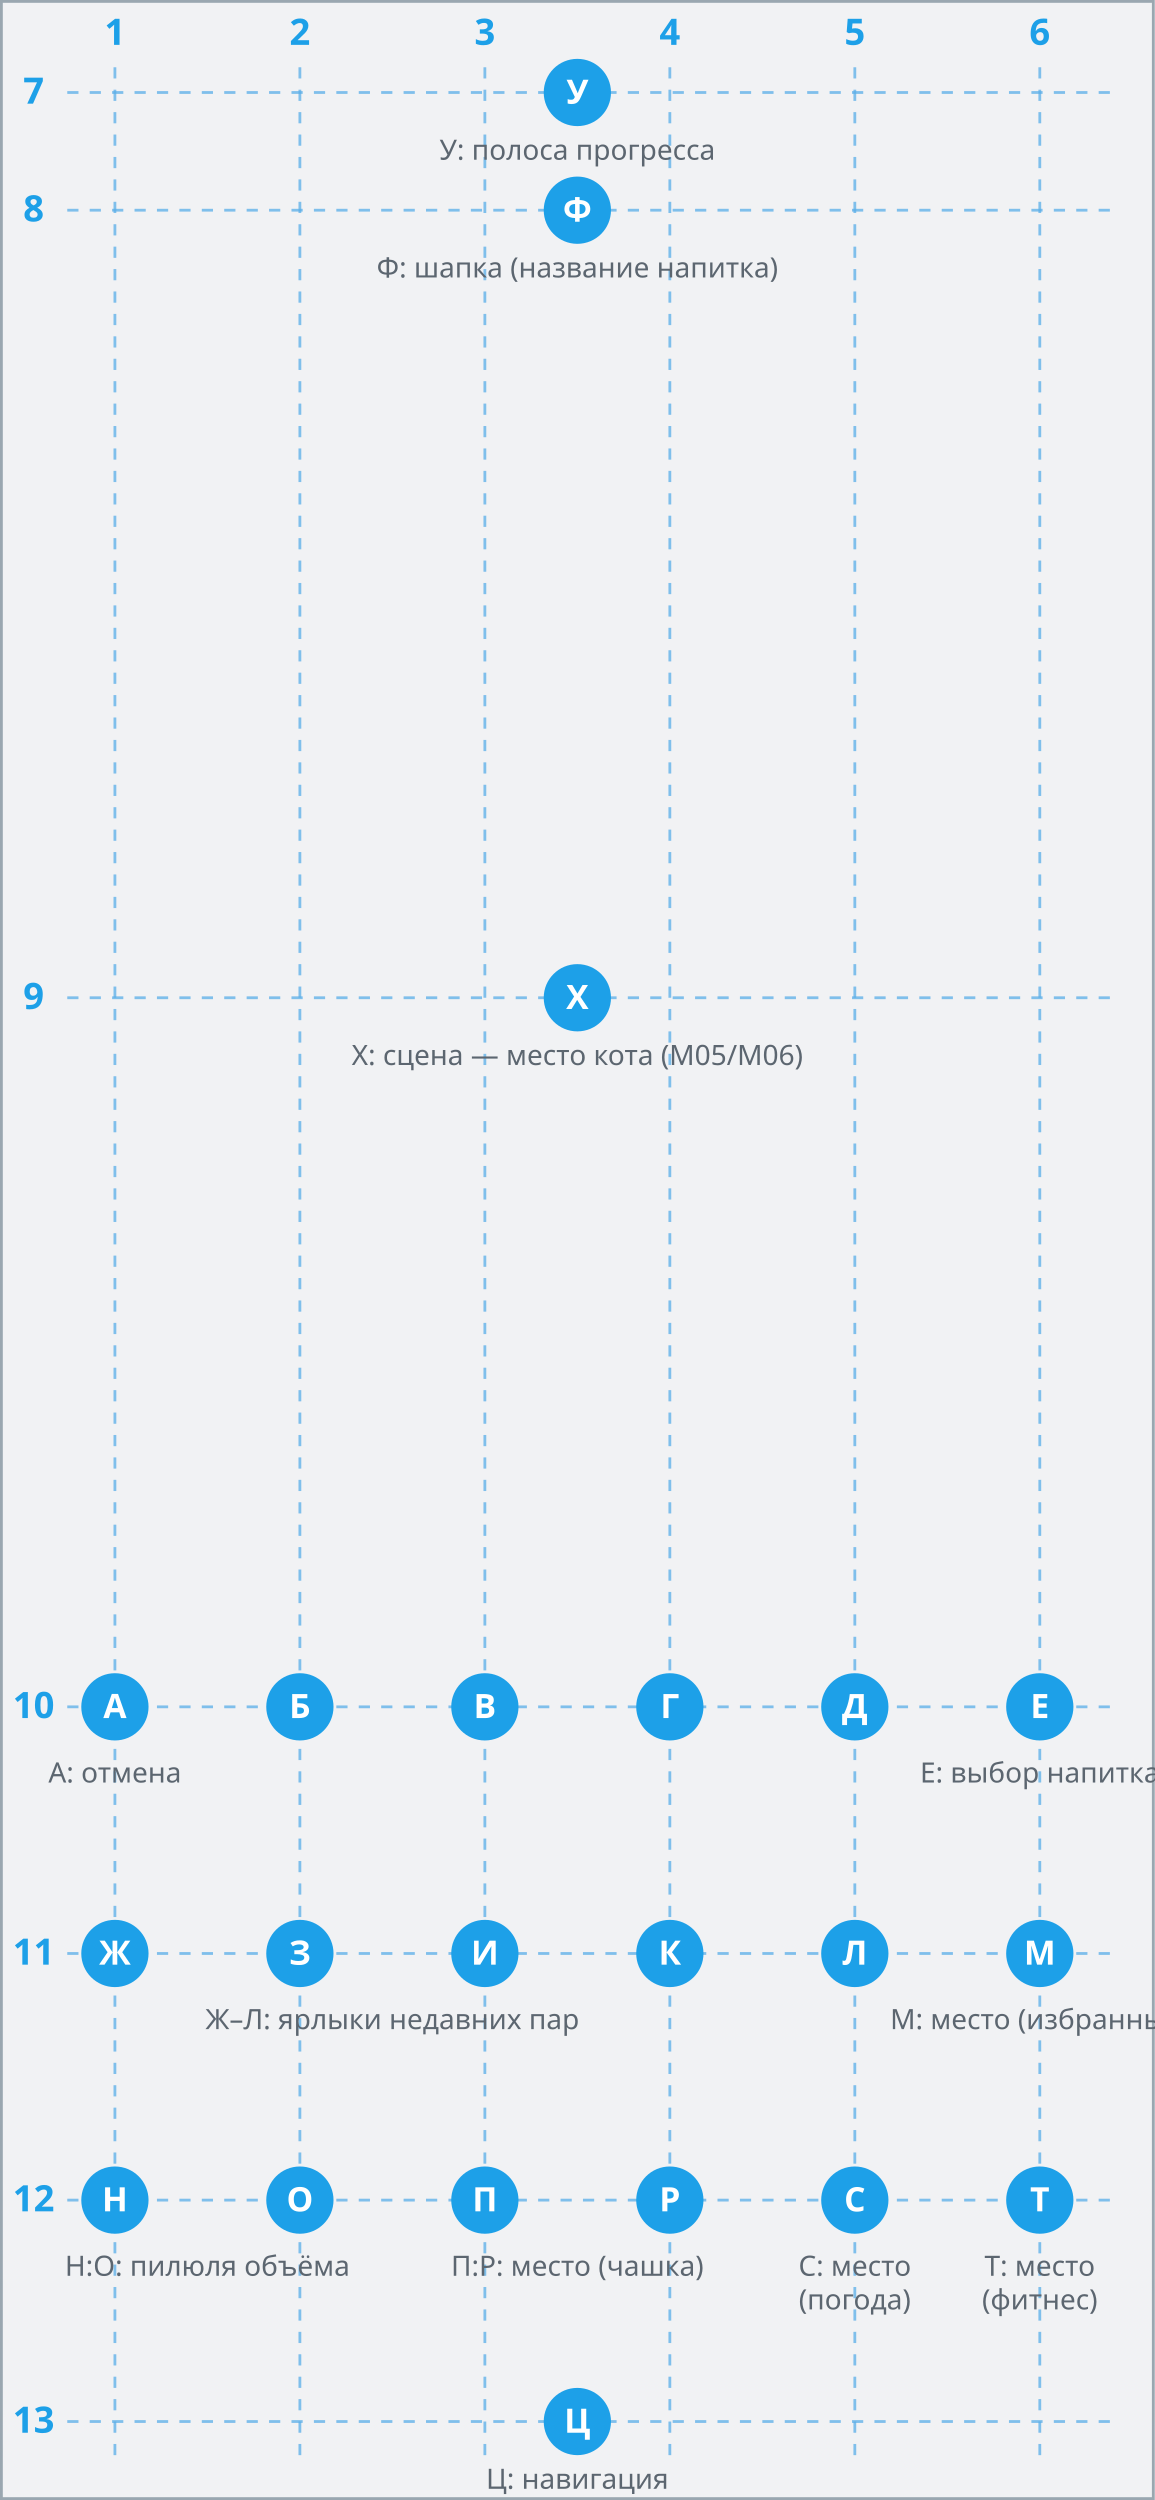
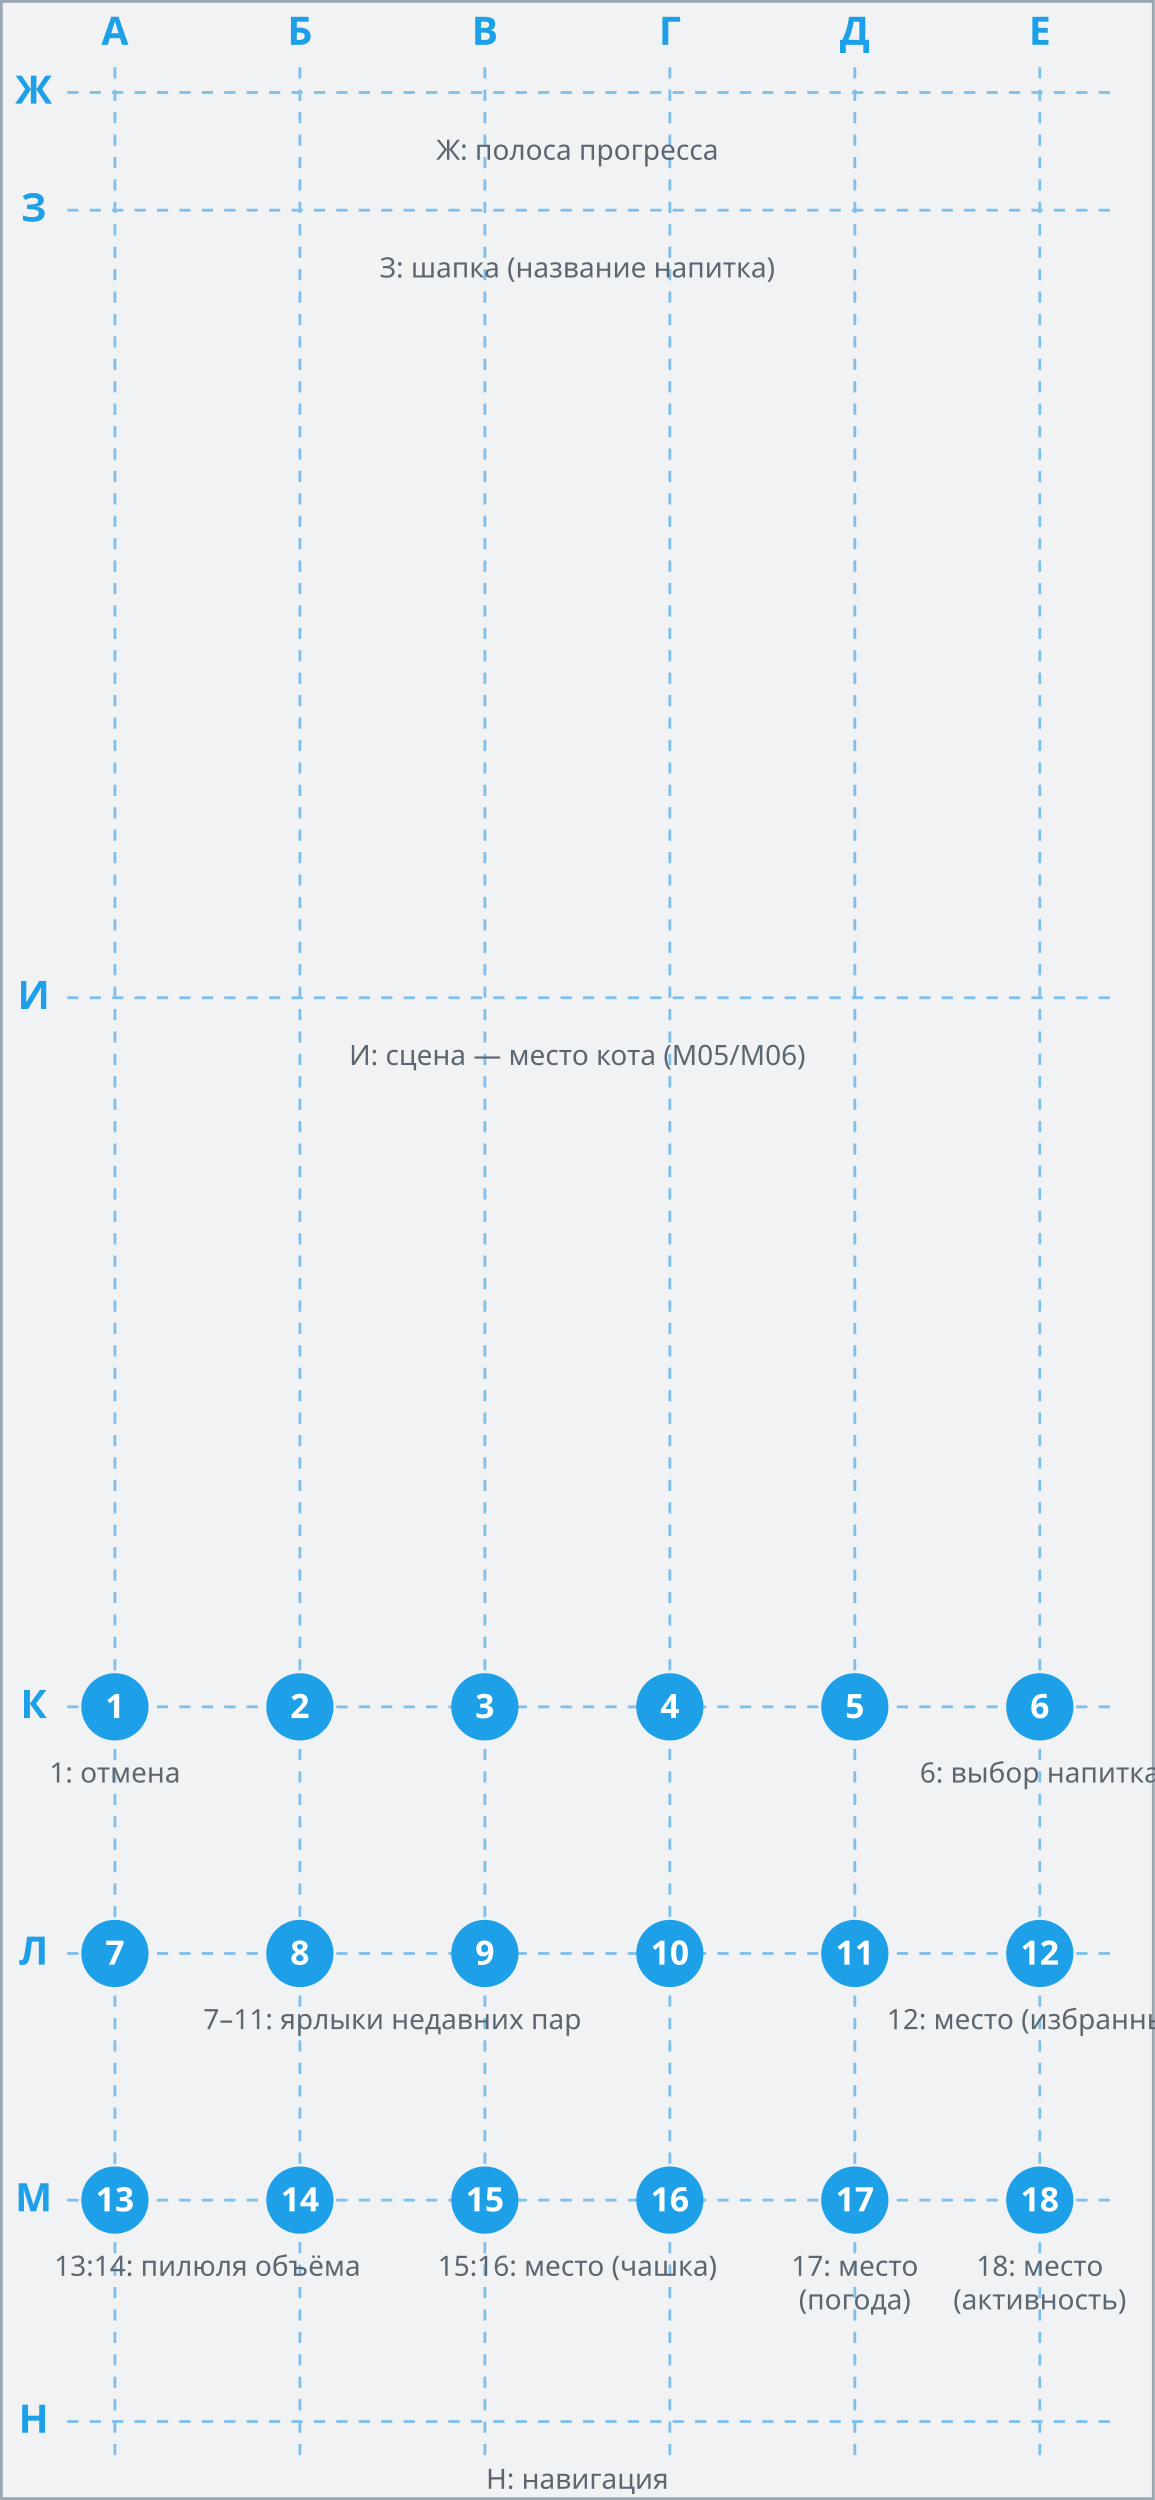
<svg xmlns="http://www.w3.org/2000/svg" width="412" height="892" viewBox="0 0 412 892" font-family="system-ui, sans-serif">
  <rect x="0" y="0" width="412" height="892" fill="#f1f2f4" />
  <rect x="0.5" y="0.5" width="411" height="891" fill="none" stroke="#9aa7b0" stroke-width="1" />
  <g stroke="#5aade8" stroke-width="1" stroke-dasharray="4 4" opacity="0.75">
    <line x1="41" y1="24" x2="41" y2="880" />
    <line x1="107" y1="24" x2="107" y2="880" />
    <line x1="173" y1="24" x2="173" y2="880" />
    <line x1="239" y1="24" x2="239" y2="880" />
    <line x1="305" y1="24" x2="305" y2="880" />
    <line x1="371" y1="24" x2="371" y2="880" />
-   </g>
-   <g stroke="#5aade8" stroke-width="1" stroke-dasharray="4 4" opacity="0.75">
    <line x1="24" y1="33" x2="400" y2="33" />
    <line x1="24" y1="75" x2="400" y2="75" />
    <line x1="24" y1="356" x2="400" y2="356" />
    <line x1="24" y1="609" x2="400" y2="609" />
    <line x1="24" y1="697" x2="400" y2="697" />
    <line x1="24" y1="785" x2="400" y2="785" />
    <line x1="24" y1="864" x2="400" y2="864" />
  </g>
-   <g fill="#1da0e8" font-size="13" font-weight="700" text-anchor="middle">
-     <text x="41" y="16">1</text>
-     <text x="107" y="16">2</text>
-     <text x="173" y="16">3</text>
-     <text x="239" y="16">4</text>
-     <text x="305" y="16">5</text>
-     <text x="371" y="16">6</text>
-     <text x="12" y="37">7</text>
-     <text x="12" y="79">8</text>
-     <text x="12" y="360">9</text>
-     <text x="12" y="613">10</text>
-     <text x="12" y="701">11</text>
-     <text x="12" y="789">12</text>
-     <text x="12" y="868">13</text>
+   <g fill="#1da0e8" font-size="14" font-weight="700" text-anchor="middle">
+     <text x="41" y="16">А</text>
+     <text x="107" y="16">Б</text>
+     <text x="173" y="16">В</text>
+     <text x="239" y="16">Г</text>
+     <text x="305" y="16">Д</text>
+     <text x="371" y="16">Е</text>
+     <text x="12" y="37">Ж</text>
+     <text x="12" y="79">З</text>
+     <text x="12" y="360">И</text>
+     <text x="12" y="613">К</text>
+     <text x="12" y="701">Л</text>
+     <text x="12" y="789">М</text>
+     <text x="12" y="868">Н</text>
  </g>
  <g font-size="12" font-weight="700" text-anchor="middle">
    <g fill="#1da0e8">
      <circle cx="41" cy="609" r="12" />
      <circle cx="107" cy="609" r="12" />
      <circle cx="173" cy="609" r="12" />
      <circle cx="239" cy="609" r="12" />
      <circle cx="305" cy="609" r="12" />
      <circle cx="371" cy="609" r="12" />
      <circle cx="41" cy="697" r="12" />
      <circle cx="107" cy="697" r="12" />
      <circle cx="173" cy="697" r="12" />
      <circle cx="239" cy="697" r="12" />
      <circle cx="305" cy="697" r="12" />
      <circle cx="371" cy="697" r="12" />
      <circle cx="41" cy="785" r="12" />
      <circle cx="107" cy="785" r="12" />
      <circle cx="173" cy="785" r="12" />
      <circle cx="239" cy="785" r="12" />
      <circle cx="305" cy="785" r="12" />
      <circle cx="371" cy="785" r="12" />
-       <circle cx="206" cy="33" r="12" />
-       <circle cx="206" cy="75" r="12" />
-       <circle cx="206" cy="356" r="12" />
-       <circle cx="206" cy="864" r="12" />
    </g>
    <g fill="#ffffff">
-       <text x="41" y="613">А</text>
-       <text x="107" y="613">Б</text>
-       <text x="173" y="613">В</text>
-       <text x="239" y="613">Г</text>
-       <text x="305" y="613">Д</text>
-       <text x="371" y="613">Е</text>
-       <text x="41" y="701">Ж</text>
-       <text x="107" y="701">З</text>
-       <text x="173" y="701">И</text>
-       <text x="239" y="701">К</text>
-       <text x="305" y="701">Л</text>
-       <text x="371" y="701">М</text>
-       <text x="41" y="789">Н</text>
-       <text x="107" y="789">О</text>
-       <text x="173" y="789">П</text>
-       <text x="239" y="789">Р</text>
-       <text x="305" y="789">С</text>
-       <text x="371" y="789">Т</text>
-       <text x="206" y="37">У</text>
-       <text x="206" y="79">Ф</text>
-       <text x="206" y="360">Х</text>
-       <text x="206" y="868">Ц</text>
+       <text x="41" y="613">1</text>
+       <text x="107" y="613">2</text>
+       <text x="173" y="613">3</text>
+       <text x="239" y="613">4</text>
+       <text x="305" y="613">5</text>
+       <text x="371" y="613">6</text>
+       <text x="41" y="701">7</text>
+       <text x="107" y="701">8</text>
+       <text x="173" y="701">9</text>
+       <text x="239" y="701">10</text>
+       <text x="305" y="701">11</text>
+       <text x="371" y="701">12</text>
+       <text x="41" y="789">13</text>
+       <text x="107" y="789">14</text>
+       <text x="173" y="789">15</text>
+       <text x="239" y="789">16</text>
+       <text x="305" y="789">17</text>
+       <text x="371" y="789">18</text>
    </g>
  </g>
  <g fill="#5c6670" font-size="10" text-anchor="middle">
-     <text x="41" y="636">А: отмена</text>
-     <text x="371" y="636">Е: выбор напитка</text>
-     <text x="140" y="724">Ж–Л: ярлыки недавних пар</text>
-     <text x="371" y="724">М: место (избранные)</text>
-     <text x="74" y="812">Н:О: пилюля объёма</text>
-     <text x="206" y="812">П:Р: место (чашка)</text>
-     <text x="305" y="812">С: место</text>
+     <text x="41" y="636">1: отмена</text>
+     <text x="371" y="636">6: выбор напитка</text>
+     <text x="140" y="724">7–11: ярлыки недавних пар</text>
+     <text x="371" y="724">12: место (избранные)</text>
+     <text x="74" y="812">13:14: пилюля объёма</text>
+     <text x="206" y="812">15:16: место (чашка)</text>
+     <text x="305" y="812">17: место</text>
    <text x="305" y="824">(погода)</text>
-     <text x="371" y="812">Т: место</text>
-     <text x="371" y="824">(фитнес)</text>
-     <text x="206" y="57">У: полоса прогресса</text>
-     <text x="206" y="99">Ф: шапка (название напитка)</text>
-     <text x="206" y="380">Х: сцена — место кота (M05/M06)</text>
-     <text x="206" y="888">Ц: навигация</text>
+     <text x="371" y="812">18: место</text>
+     <text x="371" y="824">(активность)</text>
+     <text x="206" y="57">Ж: полоса прогресса</text>
+     <text x="206" y="99">З: шапка (название напитка)</text>
+     <text x="206" y="380">И: сцена — место кота (M05/M06)</text>
+     <text x="206" y="888">Н: навигация</text>
  </g>
</svg>
